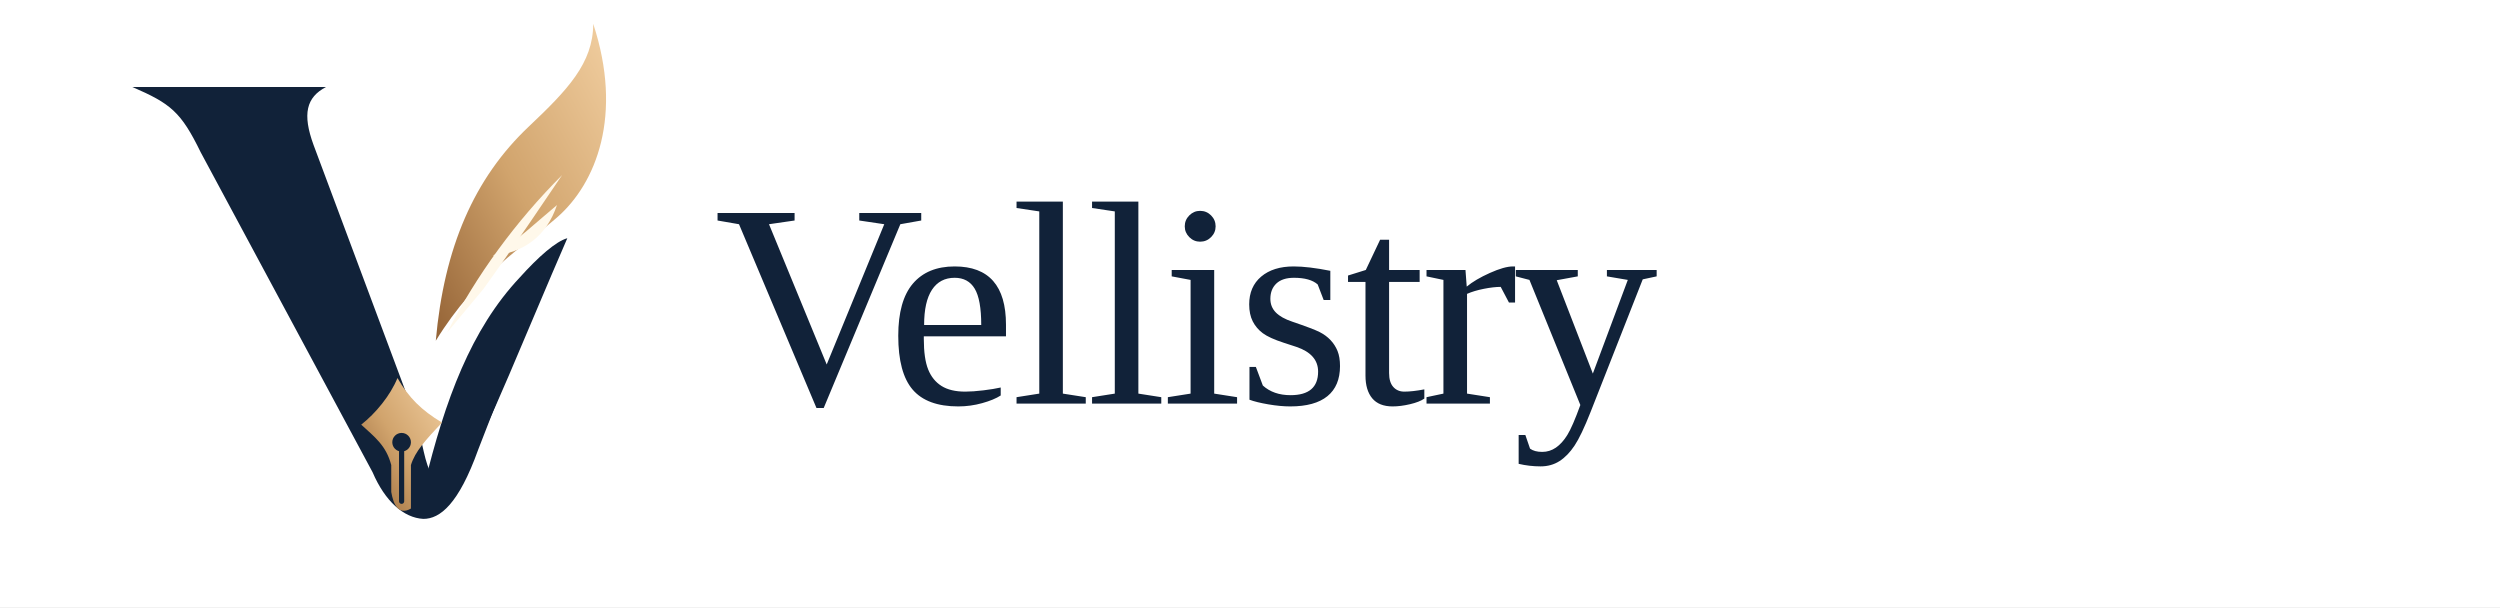
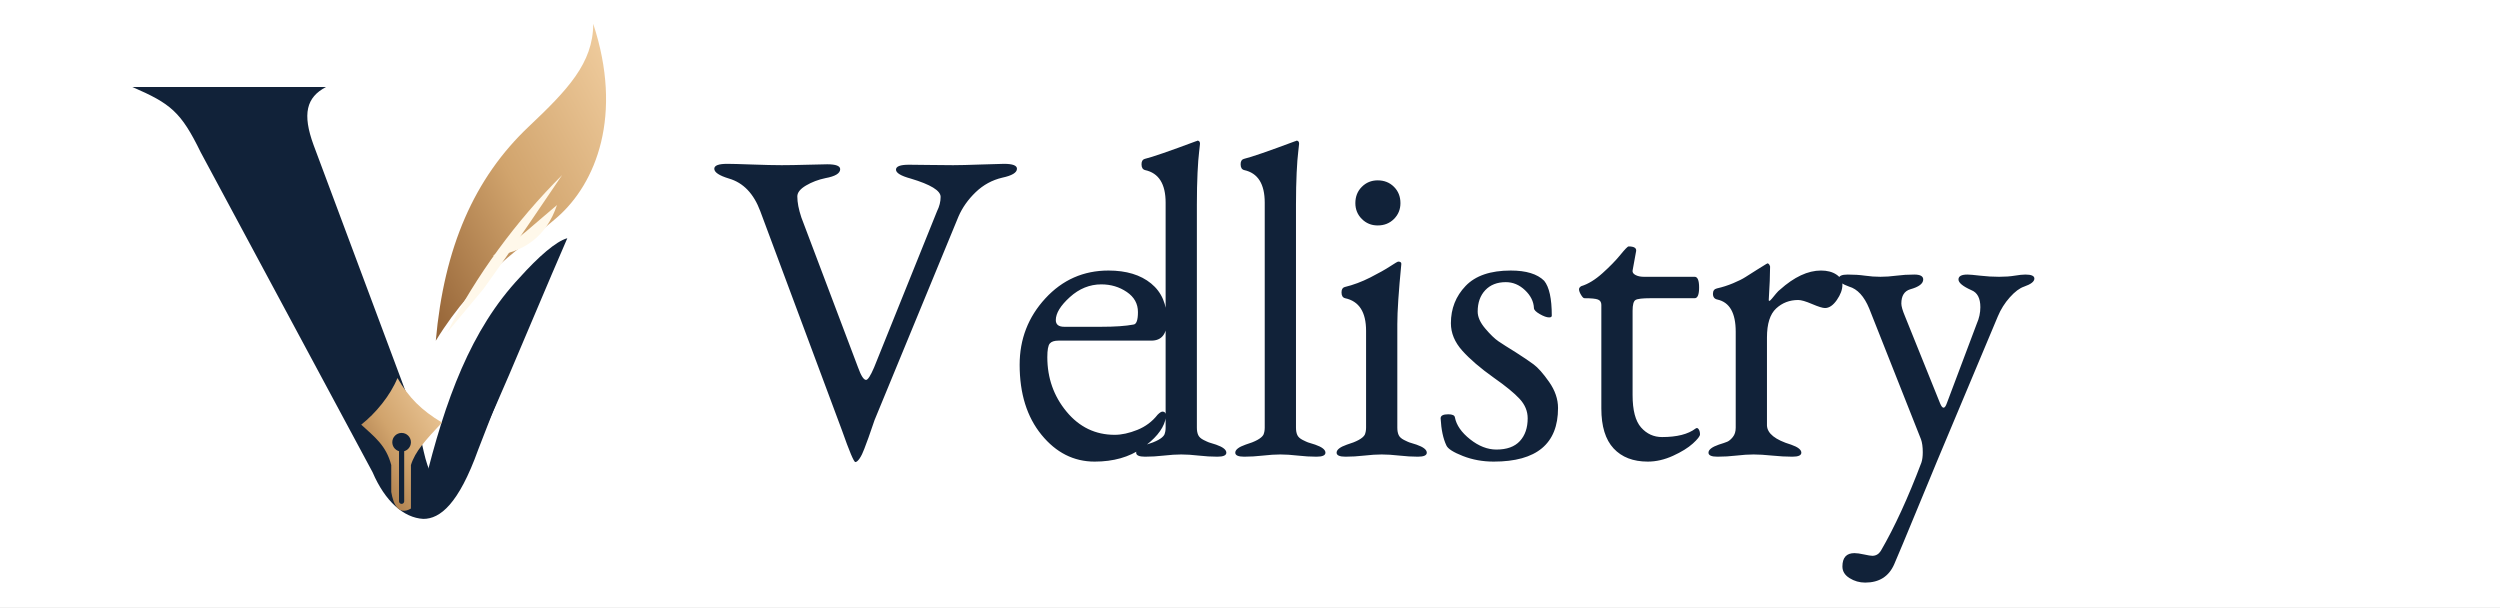
<svg xmlns="http://www.w3.org/2000/svg" viewBox="0 0 1400 340" role="img" aria-label="Vellistry horizontal logo for site header">
  <defs>
    <linearGradient id="gold" x1="0" y1="1" x2="1" y2="0">
      <stop offset="0" stop-color="#946336" />
      <stop offset=".48" stop-color="#D1A46D" />
      <stop offset="1" stop-color="#F1CEA0" />
    </linearGradient>
  </defs>
  <rect width="1400" height="340" fill="#FFFFFF" />
  <g transform="translate(48 0) scale(.58)">
    <g>
      <path d="M45 84 H232 C213 94 209 110 220 140 L316 397 C324 418 326 442 332 454 C340 448 346 431 357 406 L406 287 C418 272 431 263 447 259 L379 434 C360 487 342 501 326 501 C307 500 289 484 277 456 L111 147 C92 108 82 100 45 84 Z" fill="#112239" />
      <path d="M327 468 C347 386 372 318 419 268 C437 248 454 233 465 230 C425 322 390 411 361 465 C350 487 334 502 325 500 Z" fill="#112239" />
      <path d="M338 329 C346 239 375 172 428 122 C465 87 490 61 490 23 C519 111 493 177 455 210 C423 238 378 264 338 329 Z" fill="url(#gold)" />
      <path d="M349 321 C377 266 415 214 460 169 C443 194 415 236 384 279 Z" fill="#FFF8EA" />
      <path d="M393 247 C415 234 438 212 455 198 C445 228 423 244 393 247 Z" fill="#FFF8EA" />
      <path d="M301 365 C312 384 324 396 344 408 C328 425 318 436 314 449 L314 491 C302 498 297 487 295 475 L295 449 C290 430 279 422 266 410 C280 399 294 382 301 365 Z" fill="url(#gold)" />
      <circle cx="305" cy="427" r="9" fill="#112239" />
      <path d="M305 436 V484" stroke="#112239" stroke-width="5" stroke-linecap="round" />
    </g>
  </g>
-   <text x="400" y="226" fill="#112239" font-family="EB Garamond, Georgia, Times New Roman, serif" font-size="163" letter-spacing="-3">Vellistry</text>
+   <g transform="translate(400 255) scale(.25 -.25)" fill="#112239" aria-hidden="true">
+     <path d="M649 653Q678 653 678 642Q678 629 645 622Q611 614 585.5 589.5Q560 565 547 535L359 79Q358 77 354 64.5Q350 52 345.5 40Q341 28 336 14.5Q331 1 325.5 -7Q320 -15 316 -15Q311 -15 286 56L103 547Q81 606 33 620Q0 630 0 642Q0 653 29 653Q43 653 84.5 651.5Q126 650 151 650Q173 650 209.5 651Q246 652 253 652Q282 652 282 641Q282 627 249 621Q225 616 205.5 604.5Q186 593 186 580Q186 560 195 533L322 197Q332 169 340 169Q346 169 358 197L499 547Q507 563 507 579Q507 600 440 620Q407 629 407 640Q407 651 436 651Q448 651 481 650.5Q514 650 535 650Q556 650 597 651.5Q638 653 649 653ZM867 383Q828 383 796.5 354.5Q765 326 765 303Q765 288 784 288H866Q913 288 939 293Q949 294 949 321Q949 349 924 366Q899 383 867 383ZM883 414Q943 414 978.5 385Q1014 356 1014 302Q1014 257 979 257H771Q757 257 751.5 250.5Q746 244 746 220Q746 150 789 98Q832 46 897 46Q920 46 947.5 57Q975 68 993 91Q1000 98 1004 98Q1015 98 1010 78Q1001 46 958 16Q915 -14 852 -14Q782 -14 733 46Q684 106 684 203Q684 289 741.5 351.5Q799 414 883 414ZM1081 62Q1081 52 1084 45.5Q1087 39 1096 34.5Q1105 30 1108 29Q1111 28 1124 24Q1147 16 1147 6Q1147 -3 1127 -3Q1107 -3 1085 -0.5Q1063 2 1046 2Q1029 2 1007 -0.5Q985 -3 965 -3Q945 -3 945 6Q945 16 968 24Q1001 34 1008 46Q1011 53 1011 62V566Q1011 629 965 639Q957 641 957 652Q957 662 964 664Q989 670 1080 704H1081L1082 705Q1088 705 1088 698Q1088 695 1086 679.5Q1084 664 1082.5 633Q1081 602 1081 562ZM1303 62Q1303 52 1306 45.5Q1309 39 1318 34.5Q1327 30 1330 29Q1333 28 1346 24Q1369 16 1369 6Q1369 -3 1349 -3Q1329 -3 1307 -0.5Q1285 2 1268 2Q1251 2 1229 -0.5Q1207 -3 1187 -3Q1167 -3 1167 6Q1167 16 1190 24Q1223 34 1230 46Q1233 53 1233 62V566Q1233 629 1187 639Q1179 641 1179 652Q1179 662 1186 664Q1211 670 1302 704H1303L1304 705Q1310 705 1310 698Q1310 695 1308 679.5Q1306 664 1304.5 633Q1303 602 1303 562ZM1436 565Q1436 587 1450.5 601.5Q1465 616 1486 616Q1508 616 1522.5 601.5Q1537 587 1537 565Q1537 544 1522.5 529.5Q1508 515 1486 515Q1465 515 1450.5 529.5Q1436 544 1436 565ZM1532 434Q1539 434 1539 429Q1530 337 1530 294V62Q1530 52 1533 45.5Q1536 39 1545 34.5Q1554 30 1557 29Q1560 28 1573 24Q1596 16 1596 6Q1596 -3 1576 -3Q1557 -3 1534.5 -0.5Q1512 2 1495 2Q1478 2 1456 -0.5Q1434 -3 1414 -3Q1394 -3 1394 6Q1394 16 1417 24Q1450 34 1457 46Q1460 53 1460 62V279Q1460 342 1413 352Q1405 354 1405 365Q1405 375 1412 377Q1441 384 1469.5 398.5Q1498 413 1514 423.5Q1530 434 1532 434ZM1773 388Q1744 388 1727 370Q1710 352 1710 322Q1710 304 1727 284Q1744 264 1756.5 255.5Q1769 247 1795 231Q1820 215 1835 204Q1850 193 1870 164.5Q1890 136 1890 106Q1890 -14 1746 -14Q1709 -14 1677 -1.5Q1645 11 1640 22Q1629 45 1627 83Q1627 92 1644 92Q1658 92 1659 85Q1664 59 1693 36Q1722 13 1752 13Q1787 13 1804.5 32Q1822 51 1822 83Q1822 107 1804 126.5Q1786 146 1746 174Q1701 206 1675.5 234.5Q1650 263 1650 296Q1650 345 1683 379.5Q1716 414 1784 414Q1836 414 1859 391Q1876 370 1876 313Q1876 309 1870 309Q1862 309 1849 316.5Q1836 324 1836 330Q1835 352 1816 370Q1797 388 1773 388ZM2091 -14Q2042 -14 2014.5 15.5Q1987 45 1987 105V337Q1987 346 1979.5 349Q1972 352 1949 352Q1946 352 1941.5 359.5Q1937 367 1937 372Q1937 376 1942 379Q1965 386 1989.5 408Q2014 430 2029.5 449Q2045 468 2048 468Q2066 468 2065 458L2057 414Q2056 408 2063.5 404Q2071 400 2082 400H2196Q2206 400 2206 376Q2206 352 2196 352H2097Q2070 352 2063.5 348Q2057 344 2057 324V135Q2057 84 2076 62.5Q2095 41 2123 41Q2173 41 2198 60Q2202 63 2205 58.5Q2208 54 2208 47Q2208 41 2192 26.5Q2176 12 2147.5 -1Q2119 -14 2091 -14ZM2358 264V67Q2359 40 2412 24Q2435 16 2435 6Q2435 -3 2415 -3Q2394 -3 2369.5 -0.5Q2345 2 2328 2Q2311 2 2289.5 -0.5Q2268 -3 2247 -3Q2227 -3 2227 6Q2227 16 2250 24Q2263 28 2269 30.5Q2275 33 2281.5 41Q2288 49 2288 62V277Q2288 340 2247 349Q2237 351 2237 362Q2237 372 2246 374Q2264 378 2282 385.5Q2300 393 2310 399.5Q2320 406 2336 416Q2352 426 2357 429Q2358 429 2358 429.5Q2358 430 2359 430Q2363 430 2365 423Q2365 396 2362 348Q2362 346 2363 346Q2365 346 2369 351Q2373 356 2378.5 362.5Q2384 369 2387 371Q2435 414 2479 414Q2500 414 2513.5 405Q2527 396 2527 382Q2527 366 2514.5 348Q2502 330 2488 330Q2480 330 2459 339Q2438 348 2428 348Q2399 348 2378.5 329Q2358 310 2358 264ZM2527 -249Q2527 -219 2554 -219Q2562 -219 2575.5 -222Q2589 -225 2594 -225Q2606 -225 2613 -214Q2659 -135 2704 -16Q2707 -7 2707 7Q2707 25 2703 36L2587 329Q2570 370 2542 378Q2519 386 2519 396Q2519 405 2539 405Q2560 405 2577.5 402.5Q2595 400 2612 400Q2629 400 2648 402.5Q2667 405 2688 405Q2708 405 2708 394Q2708 380 2679 372Q2659 366 2659 340Q2659 331 2667 312L2746 116Q2754 97 2761 117L2828 295Q2836 313 2836 332Q2836 362 2816 370Q2787 383 2787 394Q2787 405 2807 405Q2814 405 2835.5 402.5Q2857 400 2878 400Q2898 400 2913 402.5Q2928 405 2937 405Q2957 405 2957 396Q2957 386 2934 378Q2919 373 2902 354Q2885 335 2875 311L2739 -13Q2738 -16 2722.5 -53Q2707 -90 2684 -146Q2661 -202 2643 -244Q2625 -285 2578 -285Q2559 -285 2543 -275Q2527 -265 2527 -249Z" />
+   </g>
</svg>
